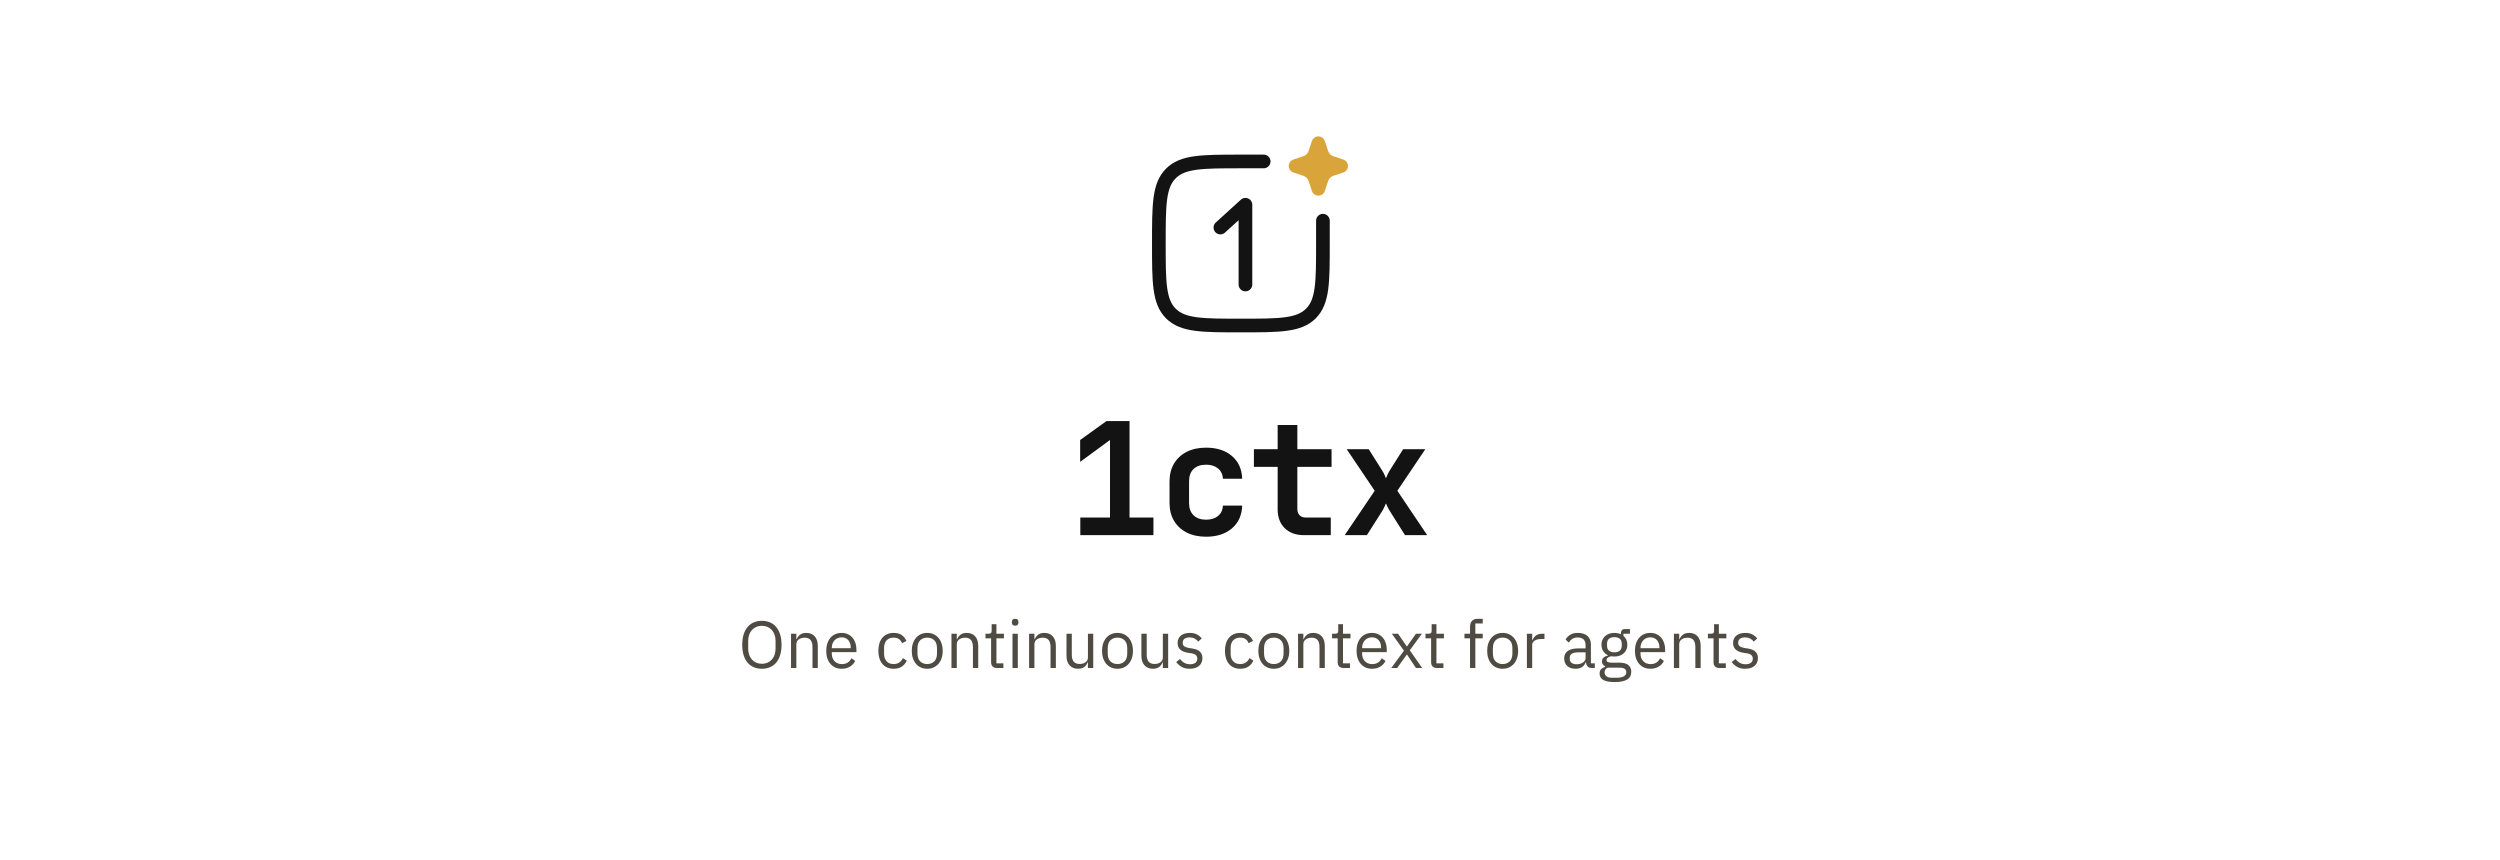
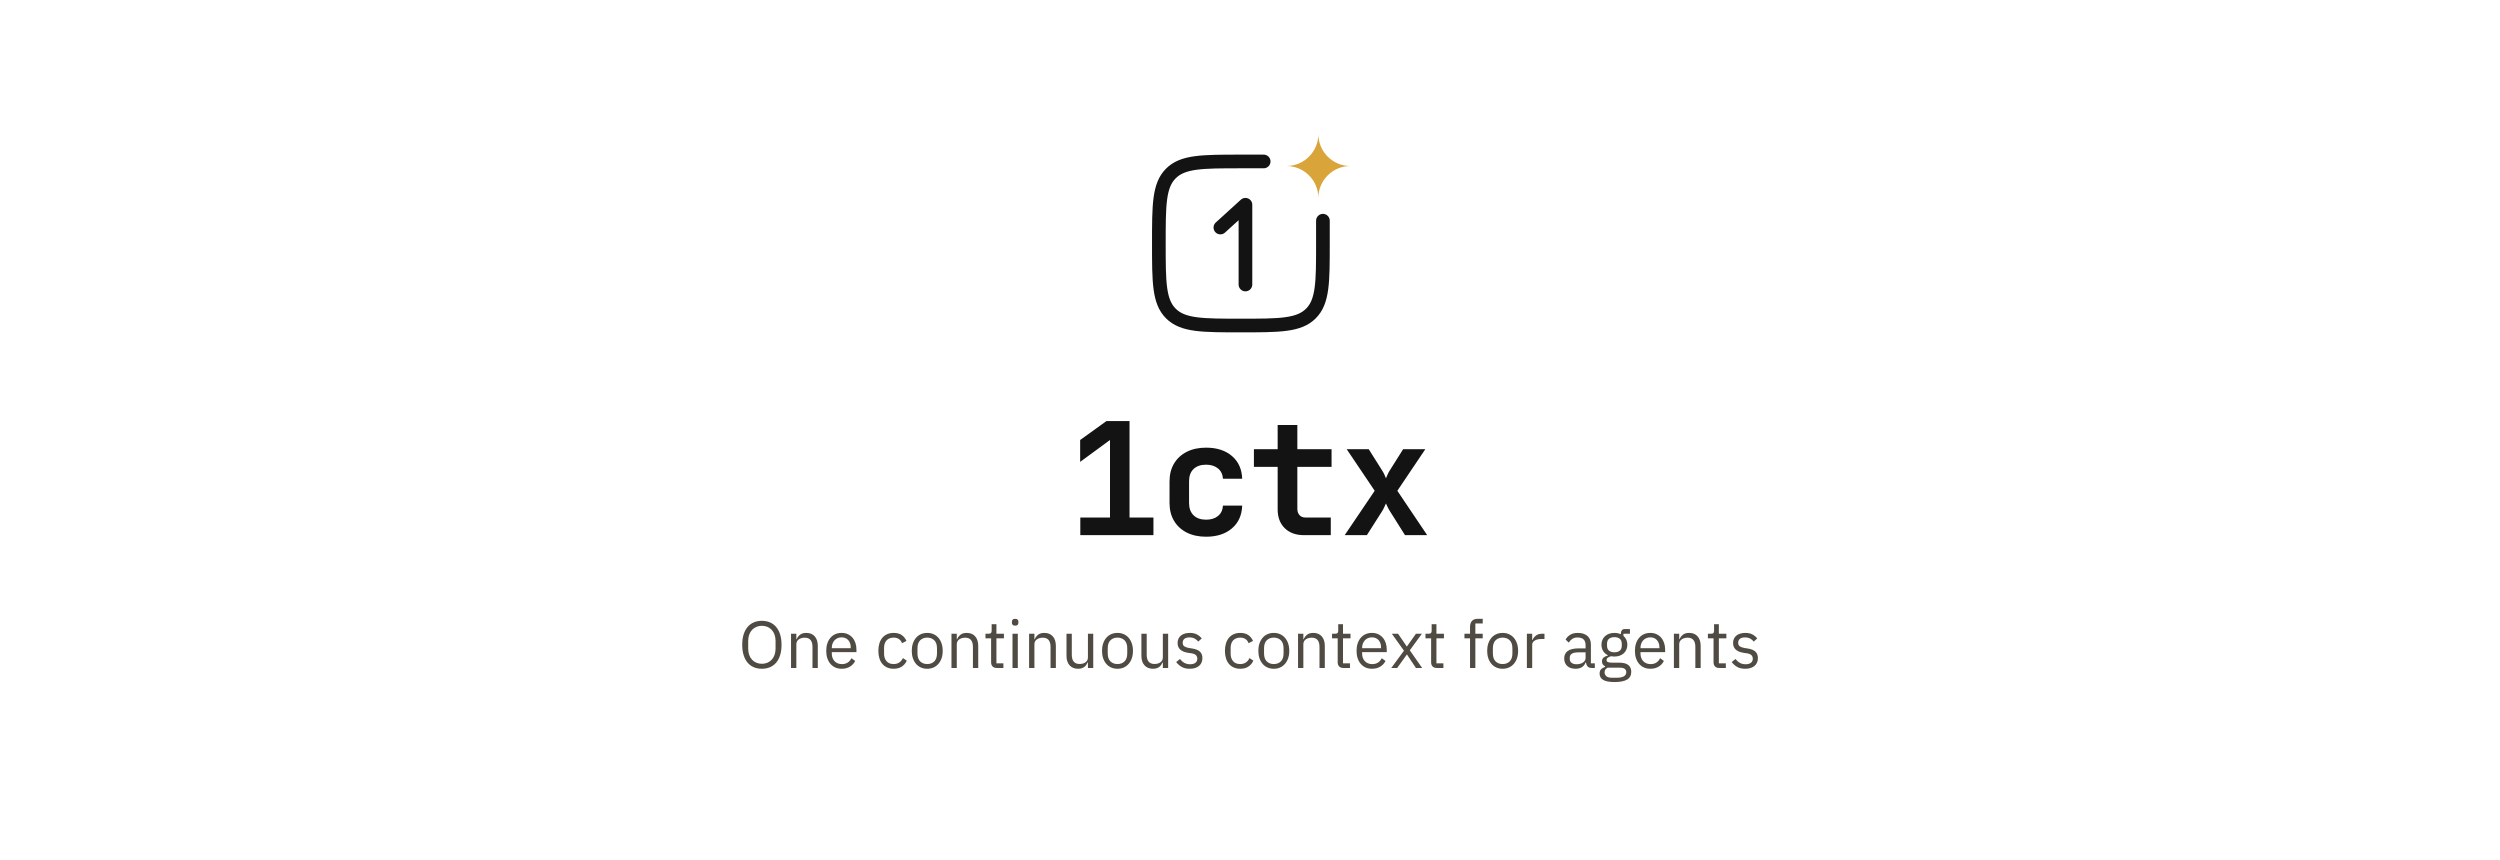
<svg xmlns="http://www.w3.org/2000/svg" width="640" height="220" viewBox="0 0 640 220">
  <g transform="translate(292.0 32) scale(2.333333)" fill="none" stroke-width="1.5" stroke-linecap="round" stroke-linejoin="round">
    <path stroke="#131314" d="M13.5 4H11C6.757 4 4.636 4 3.318 5.318S2 8.758 2 13s0 6.364 1.318 7.682S6.758 22 11 22s6.364 0 7.682-1.318S20 17.242 20 13v-2.5" />
    <path stroke="#131314" d="M8.75 11.25 11.5 8.75V17.5" />
-     <path stroke="#d9a53a" d="M19.5 2.938V4.5m0 0v1.563m0-1.563h-1.25m1.25 0h1.25m1.25 0l-1.084-.361a1.67 1.67 0 0 1-1.055-1.055L19.5 2l-.361 1.084a1.67 1.67 0 0 1-1.055 1.055L17 4.5l1.084.361c.498.166.889.557 1.055 1.055L19.5 7l.361-1.084a1.67 1.67 0 0 1 1.055-1.055z" />
+     <path fill="#d9a53a" stroke="none" d="M19.5 1.0C19.5 2.925 21.075 4.5 23.0 4.5C21.075 4.5 19.5 6.075 19.5 8.0C19.5 6.075 17.925 4.5 16.0 4.5C17.925 4.5 19.5 2.925 19.5 1.0Z" />
  </g>
  <path fill="#131314" transform="translate(273.2 137)" d="M3.36 0.0V-4.52H10.96V-24.36L3.32 -18.76V-24.36L10.04 -29.2H15.96V-4.52H22.08V0.0Z M35.56 0.4Q32.72 0.4 30.62 -0.66Q28.52 -1.72 27.36 -3.66Q26.2 -5.6 26.2 -8.24V-13.76Q26.2 -16.4 27.36 -18.34Q28.52 -20.28 30.62 -21.34Q32.72 -22.4 35.56 -22.4Q39.68 -22.4 42.18 -20.26Q44.68 -18.12 44.8 -14.44H39.88Q39.76 -16.16 38.58 -17.1Q37.4 -18.04 35.56 -18.04Q33.52 -18.04 32.36 -16.94Q31.2 -15.84 31.2 -13.8V-8.24Q31.2 -6.2 32.36 -5.08Q33.52 -3.96 35.56 -3.96Q37.44 -3.96 38.6 -4.9Q39.76 -5.84 39.88 -7.56H44.8Q44.68 -3.88 42.18 -1.74Q39.68 0.4 35.56 0.4Z M60.6 0.0Q57.52 0.0 55.7 -1.78Q53.88 -3.56 53.88 -6.6V-17.48H47.8V-22.0H53.88V-28.2H58.92V-22.0H67.68V-17.48H58.92V-6.72Q58.92 -5.76 59.46 -5.14Q60.0 -4.52 60.96 -4.52H67.48V0.0Z M71.04 0.0 78.72 -11.36 71.56 -22.0H77.2L80.6 -16.6Q80.92 -16.12 81.2 -15.52Q81.48 -14.92 81.6 -14.56Q81.76 -14.92 82.02 -15.52Q82.28 -16.12 82.6 -16.6L86.0 -22.0H91.68L84.52 -11.36L92.16 0.0H86.48L82.68 -6.04Q82.36 -6.52 82.06 -7.14Q81.76 -7.76 81.6 -8.12Q81.44 -7.76 81.16 -7.14Q80.88 -6.52 80.56 -6.04L76.72 0.0Z" />
  <path fill="#4f4b43" transform="translate(189.0235 171)" d="M6.018 0.204Q4.862 0.204 3.936 -0.196Q3.009 -0.595 2.355 -1.369Q1.7 -2.142 1.343 -3.29Q0.986 -4.437 0.986 -5.933Q0.986 -7.429 1.343 -8.568Q1.7 -9.707 2.355 -10.489Q3.009 -11.271 3.936 -11.671Q4.862 -12.07 6.018 -12.07Q7.157 -12.07 8.092 -11.671Q9.027 -11.271 9.681 -10.489Q10.336 -9.707 10.693 -8.568Q11.05 -7.429 11.05 -5.933Q11.05 -4.437 10.693 -3.29Q10.336 -2.142 9.681 -1.369Q9.027 -0.595 8.092 -0.196Q7.157 0.204 6.018 0.204ZM6.018 -1.071Q6.783 -1.071 7.429 -1.343Q8.075 -1.615 8.543 -2.125Q9.01 -2.635 9.265 -3.349Q9.52 -4.063 9.52 -4.947V-6.919Q9.52 -7.803 9.265 -8.517Q9.01 -9.231 8.543 -9.741Q8.075 -10.251 7.429 -10.523Q6.783 -10.795 6.018 -10.795Q5.253 -10.795 4.607 -10.523Q3.961 -10.251 3.494 -9.741Q3.026 -9.231 2.771 -8.517Q2.516 -7.803 2.516 -6.919V-4.947Q2.516 -4.063 2.771 -3.349Q3.026 -2.635 3.494 -2.125Q3.961 -1.615 4.607 -1.343Q5.253 -1.071 6.018 -1.071Z M13.481 0.0V-8.772H14.841V-7.344H14.909Q15.232 -8.092 15.819 -8.534Q16.405 -8.976 17.391 -8.976Q18.751 -8.976 19.541 -8.101Q20.332 -7.225 20.332 -5.627V0.0H18.972V-5.389Q18.972 -7.752 16.983 -7.752Q16.575 -7.752 16.193 -7.65Q15.81 -7.548 15.504 -7.344Q15.198 -7.14 15.02 -6.825Q14.841 -6.511 14.841 -6.086V0.0Z M26.435 0.204Q25.534 0.204 24.811 -0.119Q24.089 -0.442 23.57 -1.046Q23.052 -1.649 22.771 -2.49Q22.491 -3.332 22.491 -4.386Q22.491 -5.423 22.771 -6.273Q23.052 -7.123 23.57 -7.726Q24.089 -8.33 24.811 -8.653Q25.534 -8.976 26.435 -8.976Q27.319 -8.976 28.016 -8.653Q28.713 -8.33 29.206 -7.761Q29.699 -7.191 29.962 -6.409Q30.226 -5.627 30.226 -4.692V-4.046H23.919V-3.638Q23.919 -3.077 24.098 -2.593Q24.276 -2.108 24.608 -1.751Q24.939 -1.394 25.424 -1.19Q25.908 -0.986 26.52 -0.986Q27.353 -0.986 27.974 -1.377Q28.594 -1.768 28.934 -2.499L29.903 -1.802Q29.478 -0.901 28.577 -0.349Q27.676 0.204 26.435 0.204ZM26.435 -7.837Q25.874 -7.837 25.415 -7.642Q24.956 -7.446 24.624 -7.089Q24.293 -6.732 24.106 -6.248Q23.919 -5.763 23.919 -5.185V-5.066H28.764V-5.253Q28.764 -6.426 28.127 -7.132Q27.489 -7.837 26.435 -7.837Z M39.746 0.204Q38.828 0.204 38.097 -0.119Q37.366 -0.442 36.864 -1.037Q36.363 -1.632 36.099 -2.482Q35.836 -3.332 35.836 -4.386Q35.836 -5.44 36.099 -6.29Q36.363 -7.14 36.864 -7.735Q37.366 -8.33 38.097 -8.653Q38.828 -8.976 39.746 -8.976Q41.055 -8.976 41.846 -8.407Q42.636 -7.837 43.027 -6.919L41.888 -6.341Q41.65 -7.021 41.106 -7.395Q40.562 -7.769 39.746 -7.769Q39.134 -7.769 38.675 -7.574Q38.216 -7.378 37.91 -7.03Q37.604 -6.681 37.451 -6.197Q37.298 -5.712 37.298 -5.134V-3.638Q37.298 -2.482 37.919 -1.743Q38.539 -1.003 39.746 -1.003Q41.395 -1.003 42.126 -2.533L43.112 -1.87Q42.687 -0.918 41.846 -0.357Q41.004 0.204 39.746 0.204Z M48.348 0.204Q47.464 0.204 46.733 -0.119Q46.002 -0.442 45.484 -1.046Q44.965 -1.649 44.676 -2.49Q44.387 -3.332 44.387 -4.386Q44.387 -5.423 44.676 -6.273Q44.965 -7.123 45.484 -7.726Q46.002 -8.33 46.733 -8.653Q47.464 -8.976 48.348 -8.976Q49.232 -8.976 49.954 -8.653Q50.677 -8.33 51.204 -7.726Q51.731 -7.123 52.02 -6.273Q52.309 -5.423 52.309 -4.386Q52.309 -3.332 52.02 -2.49Q51.731 -1.649 51.204 -1.046Q50.677 -0.442 49.954 -0.119Q49.232 0.204 48.348 0.204ZM48.348 -1.003Q49.453 -1.003 50.15 -1.683Q50.847 -2.363 50.847 -3.757V-5.015Q50.847 -6.409 50.15 -7.089Q49.453 -7.769 48.348 -7.769Q47.243 -7.769 46.546 -7.089Q45.849 -6.409 45.849 -5.015V-3.757Q45.849 -2.363 46.546 -1.683Q47.243 -1.003 48.348 -1.003Z M54.553 0.0V-8.772H55.913V-7.344H55.981Q56.304 -8.092 56.891 -8.534Q57.477 -8.976 58.463 -8.976Q59.823 -8.976 60.614 -8.101Q61.404 -7.225 61.404 -5.627V0.0H60.044V-5.389Q60.044 -7.752 58.055 -7.752Q57.647 -7.752 57.265 -7.65Q56.882 -7.548 56.576 -7.344Q56.27 -7.14 56.092 -6.825Q55.913 -6.511 55.913 -6.086V0.0Z M66.147 0.0Q65.433 0.0 65.067 -0.4Q64.702 -0.799 64.702 -1.445V-7.582H63.257V-8.772H64.073Q64.515 -8.772 64.677 -8.951Q64.838 -9.129 64.838 -9.571V-11.203H66.062V-8.772H67.983V-7.582H66.062V-1.19H67.847V0.0Z M70.856 -10.829Q70.414 -10.829 70.219 -11.042Q70.023 -11.254 70.023 -11.594V-11.815Q70.023 -12.155 70.219 -12.367Q70.414 -12.58 70.856 -12.58Q71.298 -12.58 71.494 -12.367Q71.689 -12.155 71.689 -11.815V-11.594Q71.689 -11.254 71.494 -11.042Q71.298 -10.829 70.856 -10.829ZM70.176 -8.772H71.536V0.0H70.176Z M74.426 0.0V-8.772H75.786V-7.344H75.854Q76.177 -8.092 76.764 -8.534Q77.35 -8.976 78.336 -8.976Q79.696 -8.976 80.487 -8.101Q81.277 -7.225 81.277 -5.627V0.0H79.917V-5.389Q79.917 -7.752 77.928 -7.752Q77.52 -7.752 77.138 -7.65Q76.755 -7.548 76.449 -7.344Q76.143 -7.14 75.965 -6.825Q75.786 -6.511 75.786 -6.086V0.0Z M89.488 -1.428H89.42Q89.284 -1.122 89.089 -0.825Q88.893 -0.527 88.604 -0.297Q88.315 -0.068 87.907 0.068Q87.499 0.204 86.955 0.204Q85.595 0.204 84.796 -0.672Q83.997 -1.547 83.997 -3.145V-8.772H85.357V-3.383Q85.357 -1.02 87.363 -1.02Q87.771 -1.02 88.154 -1.122Q88.536 -1.224 88.834 -1.428Q89.131 -1.632 89.31 -1.947Q89.488 -2.261 89.488 -2.703V-8.772H90.848V0.0H89.488Z M97.053 0.204Q96.169 0.204 95.438 -0.119Q94.707 -0.442 94.189 -1.046Q93.67 -1.649 93.381 -2.49Q93.092 -3.332 93.092 -4.386Q93.092 -5.423 93.381 -6.273Q93.67 -7.123 94.189 -7.726Q94.707 -8.33 95.438 -8.653Q96.169 -8.976 97.053 -8.976Q97.937 -8.976 98.66 -8.653Q99.382 -8.33 99.909 -7.726Q100.436 -7.123 100.725 -6.273Q101.014 -5.423 101.014 -4.386Q101.014 -3.332 100.725 -2.49Q100.436 -1.649 99.909 -1.046Q99.382 -0.442 98.66 -0.119Q97.937 0.204 97.053 0.204ZM97.053 -1.003Q98.158 -1.003 98.855 -1.683Q99.552 -2.363 99.552 -3.757V-5.015Q99.552 -6.409 98.855 -7.089Q98.158 -7.769 97.053 -7.769Q95.948 -7.769 95.251 -7.089Q94.554 -6.409 94.554 -5.015V-3.757Q94.554 -2.363 95.251 -1.683Q95.948 -1.003 97.053 -1.003Z M108.664 -1.428H108.596Q108.46 -1.122 108.265 -0.825Q108.069 -0.527 107.78 -0.297Q107.491 -0.068 107.083 0.068Q106.675 0.204 106.131 0.204Q104.771 0.204 103.972 -0.672Q103.173 -1.547 103.173 -3.145V-8.772H104.533V-3.383Q104.533 -1.02 106.539 -1.02Q106.947 -1.02 107.33 -1.122Q107.712 -1.224 108.01 -1.428Q108.307 -1.632 108.486 -1.947Q108.664 -2.261 108.664 -2.703V-8.772H110.024V0.0H108.664Z M115.549 0.204Q114.325 0.204 113.501 -0.264Q112.676 -0.731 112.081 -1.513L113.05 -2.295Q113.56 -1.649 114.189 -1.3Q114.818 -0.952 115.651 -0.952Q116.518 -0.952 117.003 -1.326Q117.487 -1.7 117.487 -2.38Q117.487 -2.89 117.156 -3.256Q116.824 -3.621 115.957 -3.757L115.26 -3.859Q114.648 -3.944 114.138 -4.123Q113.628 -4.301 113.246 -4.599Q112.863 -4.896 112.651 -5.338Q112.438 -5.78 112.438 -6.392Q112.438 -7.038 112.676 -7.523Q112.914 -8.007 113.331 -8.33Q113.747 -8.653 114.325 -8.815Q114.903 -8.976 115.566 -8.976Q116.637 -8.976 117.36 -8.602Q118.082 -8.228 118.626 -7.565L117.725 -6.749Q117.436 -7.157 116.875 -7.489Q116.314 -7.82 115.464 -7.82Q114.614 -7.82 114.181 -7.455Q113.747 -7.089 113.747 -6.46Q113.747 -5.814 114.181 -5.525Q114.614 -5.236 115.43 -5.1L116.11 -4.998Q117.572 -4.777 118.184 -4.157Q118.796 -3.536 118.796 -2.533Q118.796 -1.258 117.929 -0.527Q117.062 0.204 115.549 0.204Z M128.469 0.204Q127.551 0.204 126.82 -0.119Q126.089 -0.442 125.588 -1.037Q125.086 -1.632 124.823 -2.482Q124.559 -3.332 124.559 -4.386Q124.559 -5.44 124.823 -6.29Q125.086 -7.14 125.588 -7.735Q126.089 -8.33 126.82 -8.653Q127.551 -8.976 128.469 -8.976Q129.778 -8.976 130.569 -8.407Q131.359 -7.837 131.75 -6.919L130.611 -6.341Q130.373 -7.021 129.829 -7.395Q129.285 -7.769 128.469 -7.769Q127.857 -7.769 127.398 -7.574Q126.939 -7.378 126.633 -7.03Q126.327 -6.681 126.174 -6.197Q126.021 -5.712 126.021 -5.134V-3.638Q126.021 -2.482 126.642 -1.743Q127.262 -1.003 128.469 -1.003Q130.118 -1.003 130.849 -2.533L131.835 -1.87Q131.41 -0.918 130.569 -0.357Q129.727 0.204 128.469 0.204Z M137.071 0.204Q136.187 0.204 135.456 -0.119Q134.725 -0.442 134.207 -1.046Q133.688 -1.649 133.399 -2.49Q133.11 -3.332 133.11 -4.386Q133.11 -5.423 133.399 -6.273Q133.688 -7.123 134.207 -7.726Q134.725 -8.33 135.456 -8.653Q136.187 -8.976 137.071 -8.976Q137.955 -8.976 138.678 -8.653Q139.4 -8.33 139.927 -7.726Q140.454 -7.123 140.743 -6.273Q141.032 -5.423 141.032 -4.386Q141.032 -3.332 140.743 -2.49Q140.454 -1.649 139.927 -1.046Q139.4 -0.442 138.678 -0.119Q137.955 0.204 137.071 0.204ZM137.071 -1.003Q138.176 -1.003 138.873 -1.683Q139.57 -2.363 139.57 -3.757V-5.015Q139.57 -6.409 138.873 -7.089Q138.176 -7.769 137.071 -7.769Q135.966 -7.769 135.269 -7.089Q134.572 -6.409 134.572 -5.015V-3.757Q134.572 -2.363 135.269 -1.683Q135.966 -1.003 137.071 -1.003Z M143.276 0.0V-8.772H144.636V-7.344H144.704Q145.027 -8.092 145.614 -8.534Q146.2 -8.976 147.186 -8.976Q148.546 -8.976 149.337 -8.101Q150.127 -7.225 150.127 -5.627V0.0H148.767V-5.389Q148.767 -7.752 146.778 -7.752Q146.37 -7.752 145.988 -7.65Q145.605 -7.548 145.299 -7.344Q144.993 -7.14 144.815 -6.825Q144.636 -6.511 144.636 -6.086V0.0Z M154.87 0.0Q154.156 0.0 153.791 -0.4Q153.425 -0.799 153.425 -1.445V-7.582H151.98V-8.772H152.796Q153.238 -8.772 153.4 -8.951Q153.561 -9.129 153.561 -9.571V-11.203H154.785V-8.772H156.706V-7.582H154.785V-1.19H156.57V0.0Z M162.197 0.204Q161.296 0.204 160.574 -0.119Q159.851 -0.442 159.333 -1.046Q158.814 -1.649 158.534 -2.49Q158.253 -3.332 158.253 -4.386Q158.253 -5.423 158.534 -6.273Q158.814 -7.123 159.333 -7.726Q159.851 -8.33 160.574 -8.653Q161.296 -8.976 162.197 -8.976Q163.081 -8.976 163.778 -8.653Q164.475 -8.33 164.968 -7.761Q165.461 -7.191 165.725 -6.409Q165.988 -5.627 165.988 -4.692V-4.046H159.681V-3.638Q159.681 -3.077 159.86 -2.593Q160.038 -2.108 160.37 -1.751Q160.701 -1.394 161.186 -1.19Q161.67 -0.986 162.282 -0.986Q163.115 -0.986 163.736 -1.377Q164.356 -1.768 164.696 -2.499L165.665 -1.802Q165.24 -0.901 164.339 -0.349Q163.438 0.204 162.197 0.204ZM162.197 -7.837Q161.636 -7.837 161.177 -7.642Q160.718 -7.446 160.387 -7.089Q160.055 -6.732 159.868 -6.248Q159.681 -5.763 159.681 -5.185V-5.066H164.526V-5.253Q164.526 -6.426 163.889 -7.132Q163.251 -7.837 162.197 -7.837Z M167.144 0.0 170.391 -4.42 167.28 -8.772H168.878L171.105 -5.508H171.156L173.468 -8.772H174.981L171.887 -4.522L175.049 0.0H173.451L171.173 -3.434H171.122L168.657 0.0Z M178.789 0.0Q178.075 0.0 177.71 -0.4Q177.344 -0.799 177.344 -1.445V-7.582H175.899V-8.772H176.715Q177.157 -8.772 177.319 -8.951Q177.48 -9.129 177.48 -9.571V-11.203H178.704V-8.772H180.625V-7.582H178.704V-1.19H180.489V0.0Z M187.306 -7.582H185.878V-8.772H187.306V-10.54Q187.306 -11.458 187.782 -12.019Q188.258 -12.58 189.227 -12.58H190.553V-11.39H188.666V-8.772H190.553V-7.582H188.666V0.0H187.306Z M195.653 0.204Q194.769 0.204 194.038 -0.119Q193.307 -0.442 192.789 -1.046Q192.27 -1.649 191.981 -2.49Q191.692 -3.332 191.692 -4.386Q191.692 -5.423 191.981 -6.273Q192.27 -7.123 192.789 -7.726Q193.307 -8.33 194.038 -8.653Q194.769 -8.976 195.653 -8.976Q196.537 -8.976 197.26 -8.653Q197.982 -8.33 198.509 -7.726Q199.036 -7.123 199.325 -6.273Q199.614 -5.423 199.614 -4.386Q199.614 -3.332 199.325 -2.49Q199.036 -1.649 198.509 -1.046Q197.982 -0.442 197.26 -0.119Q196.537 0.204 195.653 0.204ZM195.653 -1.003Q196.758 -1.003 197.455 -1.683Q198.152 -2.363 198.152 -3.757V-5.015Q198.152 -6.409 197.455 -7.089Q196.758 -7.769 195.653 -7.769Q194.548 -7.769 193.851 -7.089Q193.154 -6.409 193.154 -5.015V-3.757Q193.154 -2.363 193.851 -1.683Q194.548 -1.003 195.653 -1.003Z M201.858 0.0V-8.772H203.218V-7.157H203.303Q203.541 -7.786 204.153 -8.279Q204.765 -8.772 205.836 -8.772H206.363V-7.412H205.564Q204.459 -7.412 203.839 -6.996Q203.218 -6.579 203.218 -5.95V0.0Z M218.484 0.0Q217.719 0.0 217.388 -0.408Q217.056 -0.816 216.971 -1.428H216.886Q216.597 -0.612 215.934 -0.204Q215.271 0.204 214.353 0.204Q212.959 0.204 212.186 -0.51Q211.412 -1.224 211.412 -2.448Q211.412 -3.689 212.322 -4.352Q213.231 -5.015 215.152 -5.015H216.886V-5.882Q216.886 -6.817 216.376 -7.31Q215.866 -7.803 214.812 -7.803Q214.013 -7.803 213.478 -7.446Q212.942 -7.089 212.585 -6.494L211.769 -7.259Q212.126 -7.973 212.908 -8.475Q213.69 -8.976 214.88 -8.976Q216.478 -8.976 217.362 -8.194Q218.246 -7.412 218.246 -6.018V-1.19H219.249V0.0ZM214.574 -0.952Q215.084 -0.952 215.509 -1.071Q215.934 -1.19 216.24 -1.411Q216.546 -1.632 216.716 -1.921Q216.886 -2.21 216.886 -2.55V-3.995H215.084Q213.911 -3.995 213.376 -3.655Q212.84 -3.315 212.84 -2.669V-2.312Q212.84 -1.666 213.308 -1.309Q213.775 -0.952 214.574 -0.952Z M228.582 0.969Q228.582 2.329 227.52 2.966Q226.457 3.604 224.332 3.604Q222.275 3.604 221.374 3.043Q220.473 2.482 220.473 1.445Q220.473 0.731 220.847 0.332Q221.221 -0.068 221.867 -0.255V-0.442Q221.085 -0.816 221.085 -1.666Q221.085 -2.329 221.51 -2.678Q221.935 -3.026 222.598 -3.196V-3.264Q221.816 -3.638 221.383 -4.335Q220.949 -5.032 220.949 -5.95Q220.949 -6.613 221.187 -7.174Q221.425 -7.735 221.859 -8.135Q222.292 -8.534 222.896 -8.755Q223.499 -8.976 224.247 -8.976Q225.182 -8.976 225.913 -8.636V-8.789Q225.913 -9.299 226.151 -9.631Q226.389 -9.962 226.933 -9.962H228.242V-8.772H226.576V-8.211Q227.052 -7.803 227.316 -7.234Q227.579 -6.664 227.579 -5.95Q227.579 -5.287 227.341 -4.726Q227.103 -4.165 226.67 -3.766Q226.236 -3.366 225.624 -3.145Q225.012 -2.924 224.264 -2.924Q223.839 -2.924 223.414 -3.009Q222.972 -2.89 222.615 -2.66Q222.258 -2.431 222.258 -2.023Q222.258 -1.632 222.632 -1.496Q223.006 -1.36 223.601 -1.36H225.471Q227.103 -1.36 227.843 -0.74Q228.582 -0.119 228.582 0.969ZM227.307 1.071Q227.307 0.544 226.908 0.23Q226.508 -0.085 225.488 -0.085H222.564Q221.748 0.289 221.748 1.105Q221.748 1.683 222.182 2.091Q222.615 2.499 223.652 2.499H224.91Q226.049 2.499 226.678 2.142Q227.307 1.785 227.307 1.071ZM224.264 -4.012Q225.131 -4.012 225.641 -4.429Q226.151 -4.845 226.151 -5.712V-6.188Q226.151 -7.055 225.641 -7.472Q225.131 -7.888 224.264 -7.888Q223.397 -7.888 222.887 -7.472Q222.377 -7.055 222.377 -6.188V-5.712Q222.377 -4.845 222.887 -4.429Q223.397 -4.012 224.264 -4.012Z M233.461 0.204Q232.56 0.204 231.838 -0.119Q231.115 -0.442 230.597 -1.046Q230.078 -1.649 229.798 -2.49Q229.517 -3.332 229.517 -4.386Q229.517 -5.423 229.798 -6.273Q230.078 -7.123 230.597 -7.726Q231.115 -8.33 231.838 -8.653Q232.56 -8.976 233.461 -8.976Q234.345 -8.976 235.042 -8.653Q235.739 -8.33 236.232 -7.761Q236.725 -7.191 236.989 -6.409Q237.252 -5.627 237.252 -4.692V-4.046H230.945V-3.638Q230.945 -3.077 231.124 -2.593Q231.302 -2.108 231.634 -1.751Q231.965 -1.394 232.45 -1.19Q232.934 -0.986 233.546 -0.986Q234.379 -0.986 235 -1.377Q235.62 -1.768 235.96 -2.499L236.929 -1.802Q236.504 -0.901 235.603 -0.349Q234.702 0.204 233.461 0.204ZM233.461 -7.837Q232.9 -7.837 232.441 -7.642Q231.982 -7.446 231.651 -7.089Q231.319 -6.732 231.132 -6.248Q230.945 -5.763 230.945 -5.185V-5.066H235.79V-5.253Q235.79 -6.426 235.153 -7.132Q234.515 -7.837 233.461 -7.837Z M239.496 0.0V-8.772H240.856V-7.344H240.924Q241.247 -8.092 241.834 -8.534Q242.42 -8.976 243.406 -8.976Q244.766 -8.976 245.557 -8.101Q246.347 -7.225 246.347 -5.627V0.0H244.987V-5.389Q244.987 -7.752 242.998 -7.752Q242.59 -7.752 242.208 -7.65Q241.825 -7.548 241.519 -7.344Q241.213 -7.14 241.035 -6.825Q240.856 -6.511 240.856 -6.086V0.0Z M251.09 0.0Q250.376 0.0 250.011 -0.4Q249.645 -0.799 249.645 -1.445V-7.582H248.2V-8.772H249.016Q249.458 -8.772 249.62 -8.951Q249.781 -9.129 249.781 -9.571V-11.203H251.005V-8.772H252.926V-7.582H251.005V-1.19H252.79V0.0Z M257.754 0.204Q256.53 0.204 255.706 -0.264Q254.881 -0.731 254.286 -1.513L255.255 -2.295Q255.765 -1.649 256.394 -1.3Q257.023 -0.952 257.856 -0.952Q258.723 -0.952 259.208 -1.326Q259.692 -1.7 259.692 -2.38Q259.692 -2.89 259.361 -3.256Q259.029 -3.621 258.162 -3.757L257.465 -3.859Q256.853 -3.944 256.343 -4.123Q255.833 -4.301 255.451 -4.599Q255.068 -4.896 254.856 -5.338Q254.643 -5.78 254.643 -6.392Q254.643 -7.038 254.881 -7.523Q255.119 -8.007 255.536 -8.33Q255.952 -8.653 256.53 -8.815Q257.108 -8.976 257.771 -8.976Q258.842 -8.976 259.565 -8.602Q260.287 -8.228 260.831 -7.565L259.93 -6.749Q259.641 -7.157 259.08 -7.489Q258.519 -7.82 257.669 -7.82Q256.819 -7.82 256.386 -7.455Q255.952 -7.089 255.952 -6.46Q255.952 -5.814 256.386 -5.525Q256.819 -5.236 257.635 -5.1L258.315 -4.998Q259.777 -4.777 260.389 -4.157Q261.001 -3.536 261.001 -2.533Q261.001 -1.258 260.134 -0.527Q259.267 0.204 257.754 0.204Z" />
</svg>
